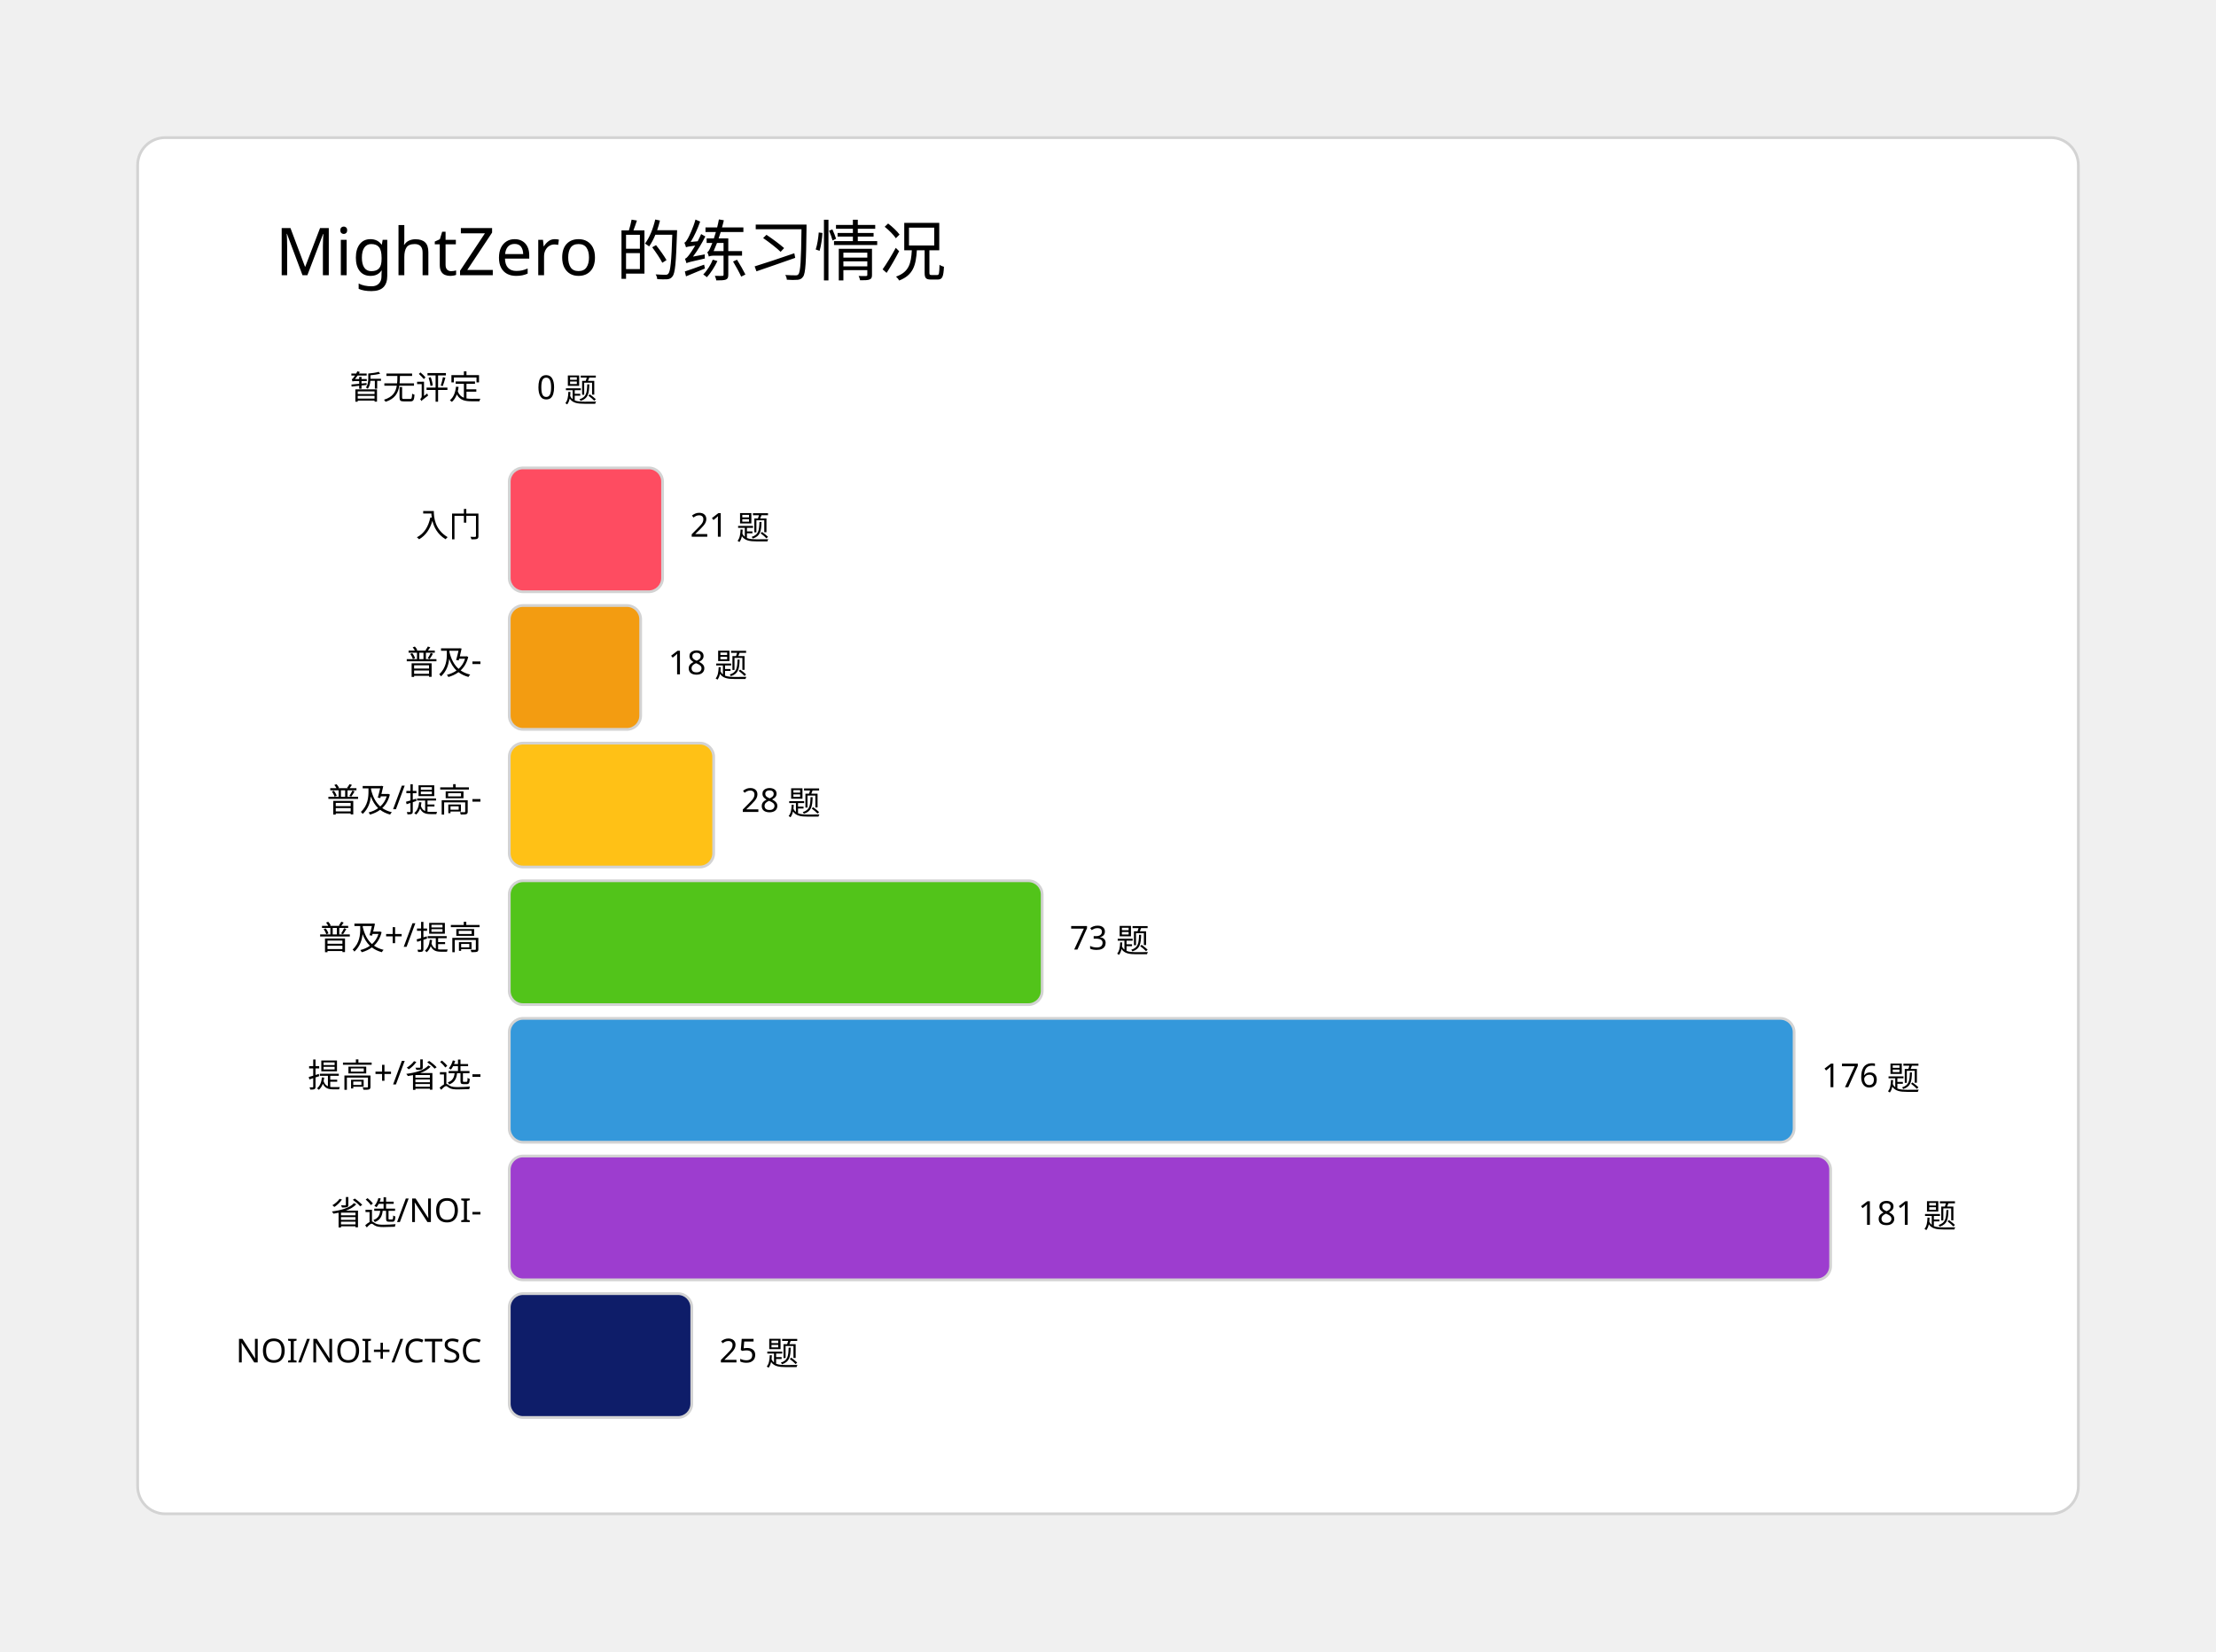
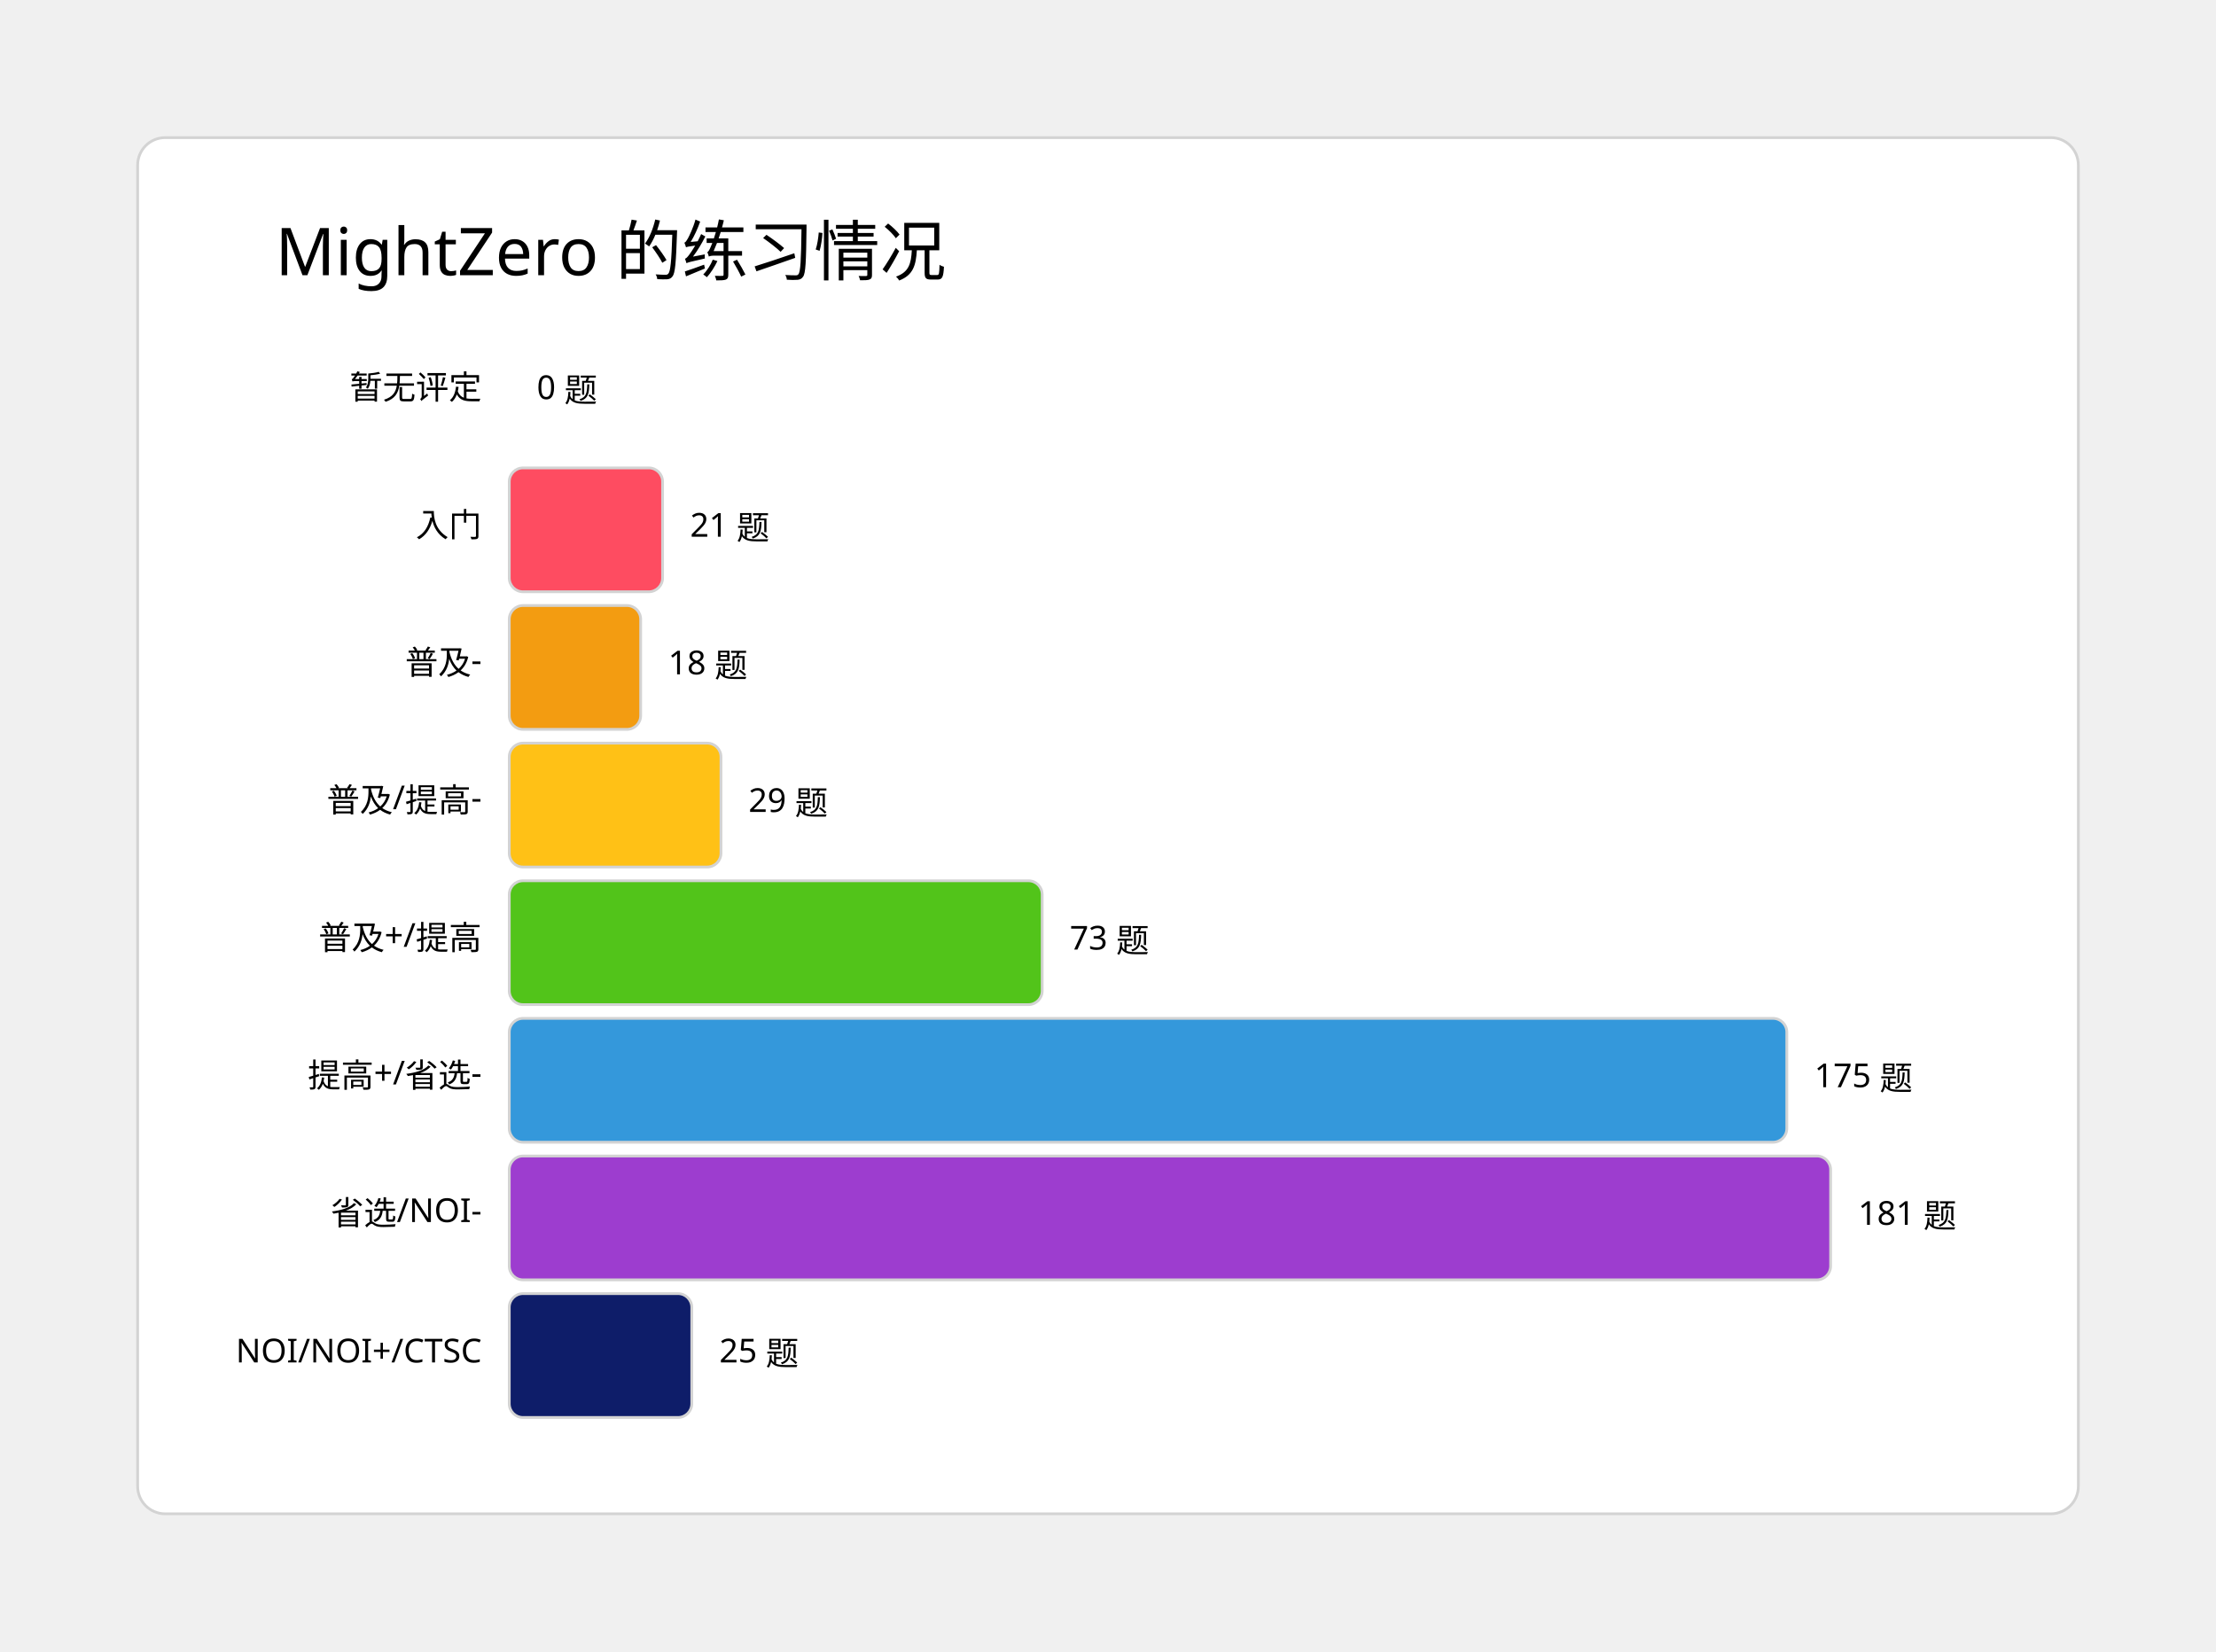
<svg xmlns="http://www.w3.org/2000/svg" baseProfile="tiny" height="600" version="1.2" width="805">
  <defs />
  <rect fill="white" height="500" rx="10" ry="10" stroke="lightgray" stroke-width="1" width="705" x="50" y="50" />
  <text font-family="SimHei" font-size="24" text-anchor="start" x="100" y="100">MightZero 的练习情况</text>
  <rect fill="#bfbfbf" height="45.0" rx="5" ry="5" stroke="lightgray" stroke-width="1" width="0.0" x="185" y="120.0" />
  <text font-family="SimHei" font-size="12" text-anchor="start" x="195.0" y="145.0">0 题</text>
  <text font-family="SimHei" font-size="12" text-anchor="end" x="175" y="145.0">暂无评定</text>
  <rect fill="#fe4c61" height="45.0" rx="5" ry="5" stroke="lightgray" stroke-width="1" width="55.691" x="185" y="170.0" />
  <text font-family="SimHei" font-size="12" text-anchor="start" x="250.691" y="195.0">21 题</text>
  <text font-family="SimHei" font-size="12" text-anchor="end" x="175" y="195.0">入门</text>
  <rect fill="#f39c11" height="45.0" rx="5" ry="5" stroke="lightgray" stroke-width="1" width="47.735" x="185" y="220.0" />
  <text font-family="SimHei" font-size="12" text-anchor="start" x="242.735" y="245.0">18 题</text>
  <text font-family="SimHei" font-size="12" text-anchor="end" x="175" y="245.0">普及-</text>
-   <rect fill="#ffc116" height="45.0" rx="5" ry="5" stroke="lightgray" stroke-width="1" width="74.254" x="185" y="270.0" />
-   <text font-family="SimHei" font-size="12" text-anchor="start" x="269.254" y="295.0">28 题</text>
+   <rect fill="#ffc116" height="45.0" rx="5" ry="5" stroke="lightgray" stroke-width="1" width="76.906" x="185" y="270.0" />
+   <text font-family="SimHei" font-size="12" text-anchor="start" x="271.906" y="295.0">29 题</text>
  <text font-family="SimHei" font-size="12" text-anchor="end" x="175" y="295.0">普及/提高-</text>
  <rect fill="#52c41a" height="45.0" rx="5" ry="5" stroke="lightgray" stroke-width="1" width="193.591" x="185" y="320.0" />
  <text font-family="SimHei" font-size="12" text-anchor="start" x="388.591" y="345.0">73 题</text>
  <text font-family="SimHei" font-size="12" text-anchor="end" x="175" y="345.0">普及+/提高</text>
-   <rect fill="#3498db" height="45.0" rx="5" ry="5" stroke="lightgray" stroke-width="1" width="466.74" x="185" y="370.0" />
-   <text font-family="SimHei" font-size="12" text-anchor="start" x="661.74" y="395.0">176 题</text>
+   <rect fill="#3498db" height="45.0" rx="5" ry="5" stroke="lightgray" stroke-width="1" width="464.088" x="185" y="370.0" />
+   <text font-family="SimHei" font-size="12" text-anchor="start" x="659.088" y="395.0">175 题</text>
  <text font-family="SimHei" font-size="12" text-anchor="end" x="175" y="395.0">提高+/省选-</text>
  <rect fill="#9d3dcf" height="45.0" rx="5" ry="5" stroke="lightgray" stroke-width="1" width="480.0" x="185" y="420.0" />
  <text font-family="SimHei" font-size="12" text-anchor="start" x="675.0" y="445.0">181 题</text>
  <text font-family="SimHei" font-size="12" text-anchor="end" x="175" y="445.0">省选/NOI-</text>
  <rect fill="#0e1d69" height="45.0" rx="5" ry="5" stroke="lightgray" stroke-width="1" width="66.298" x="185" y="470.0" />
  <text font-family="SimHei" font-size="12" text-anchor="start" x="261.298" y="495.0">25 题</text>
  <text font-family="SimHei" font-size="12" text-anchor="end" x="175" y="495.0">NOI/NOI+/CTSC</text>
-   <text font-family="SimHei" font-size="14" opacity="0" text-anchor="start" x="-1000" y="-1000">生成时间: 2025-07-04 12:54:34</text>
+   <text font-family="SimHei" font-size="14" opacity="0" text-anchor="start" x="-1000" y="-1000">生成时间: 2025-07-05 00:59:19</text>
</svg>
